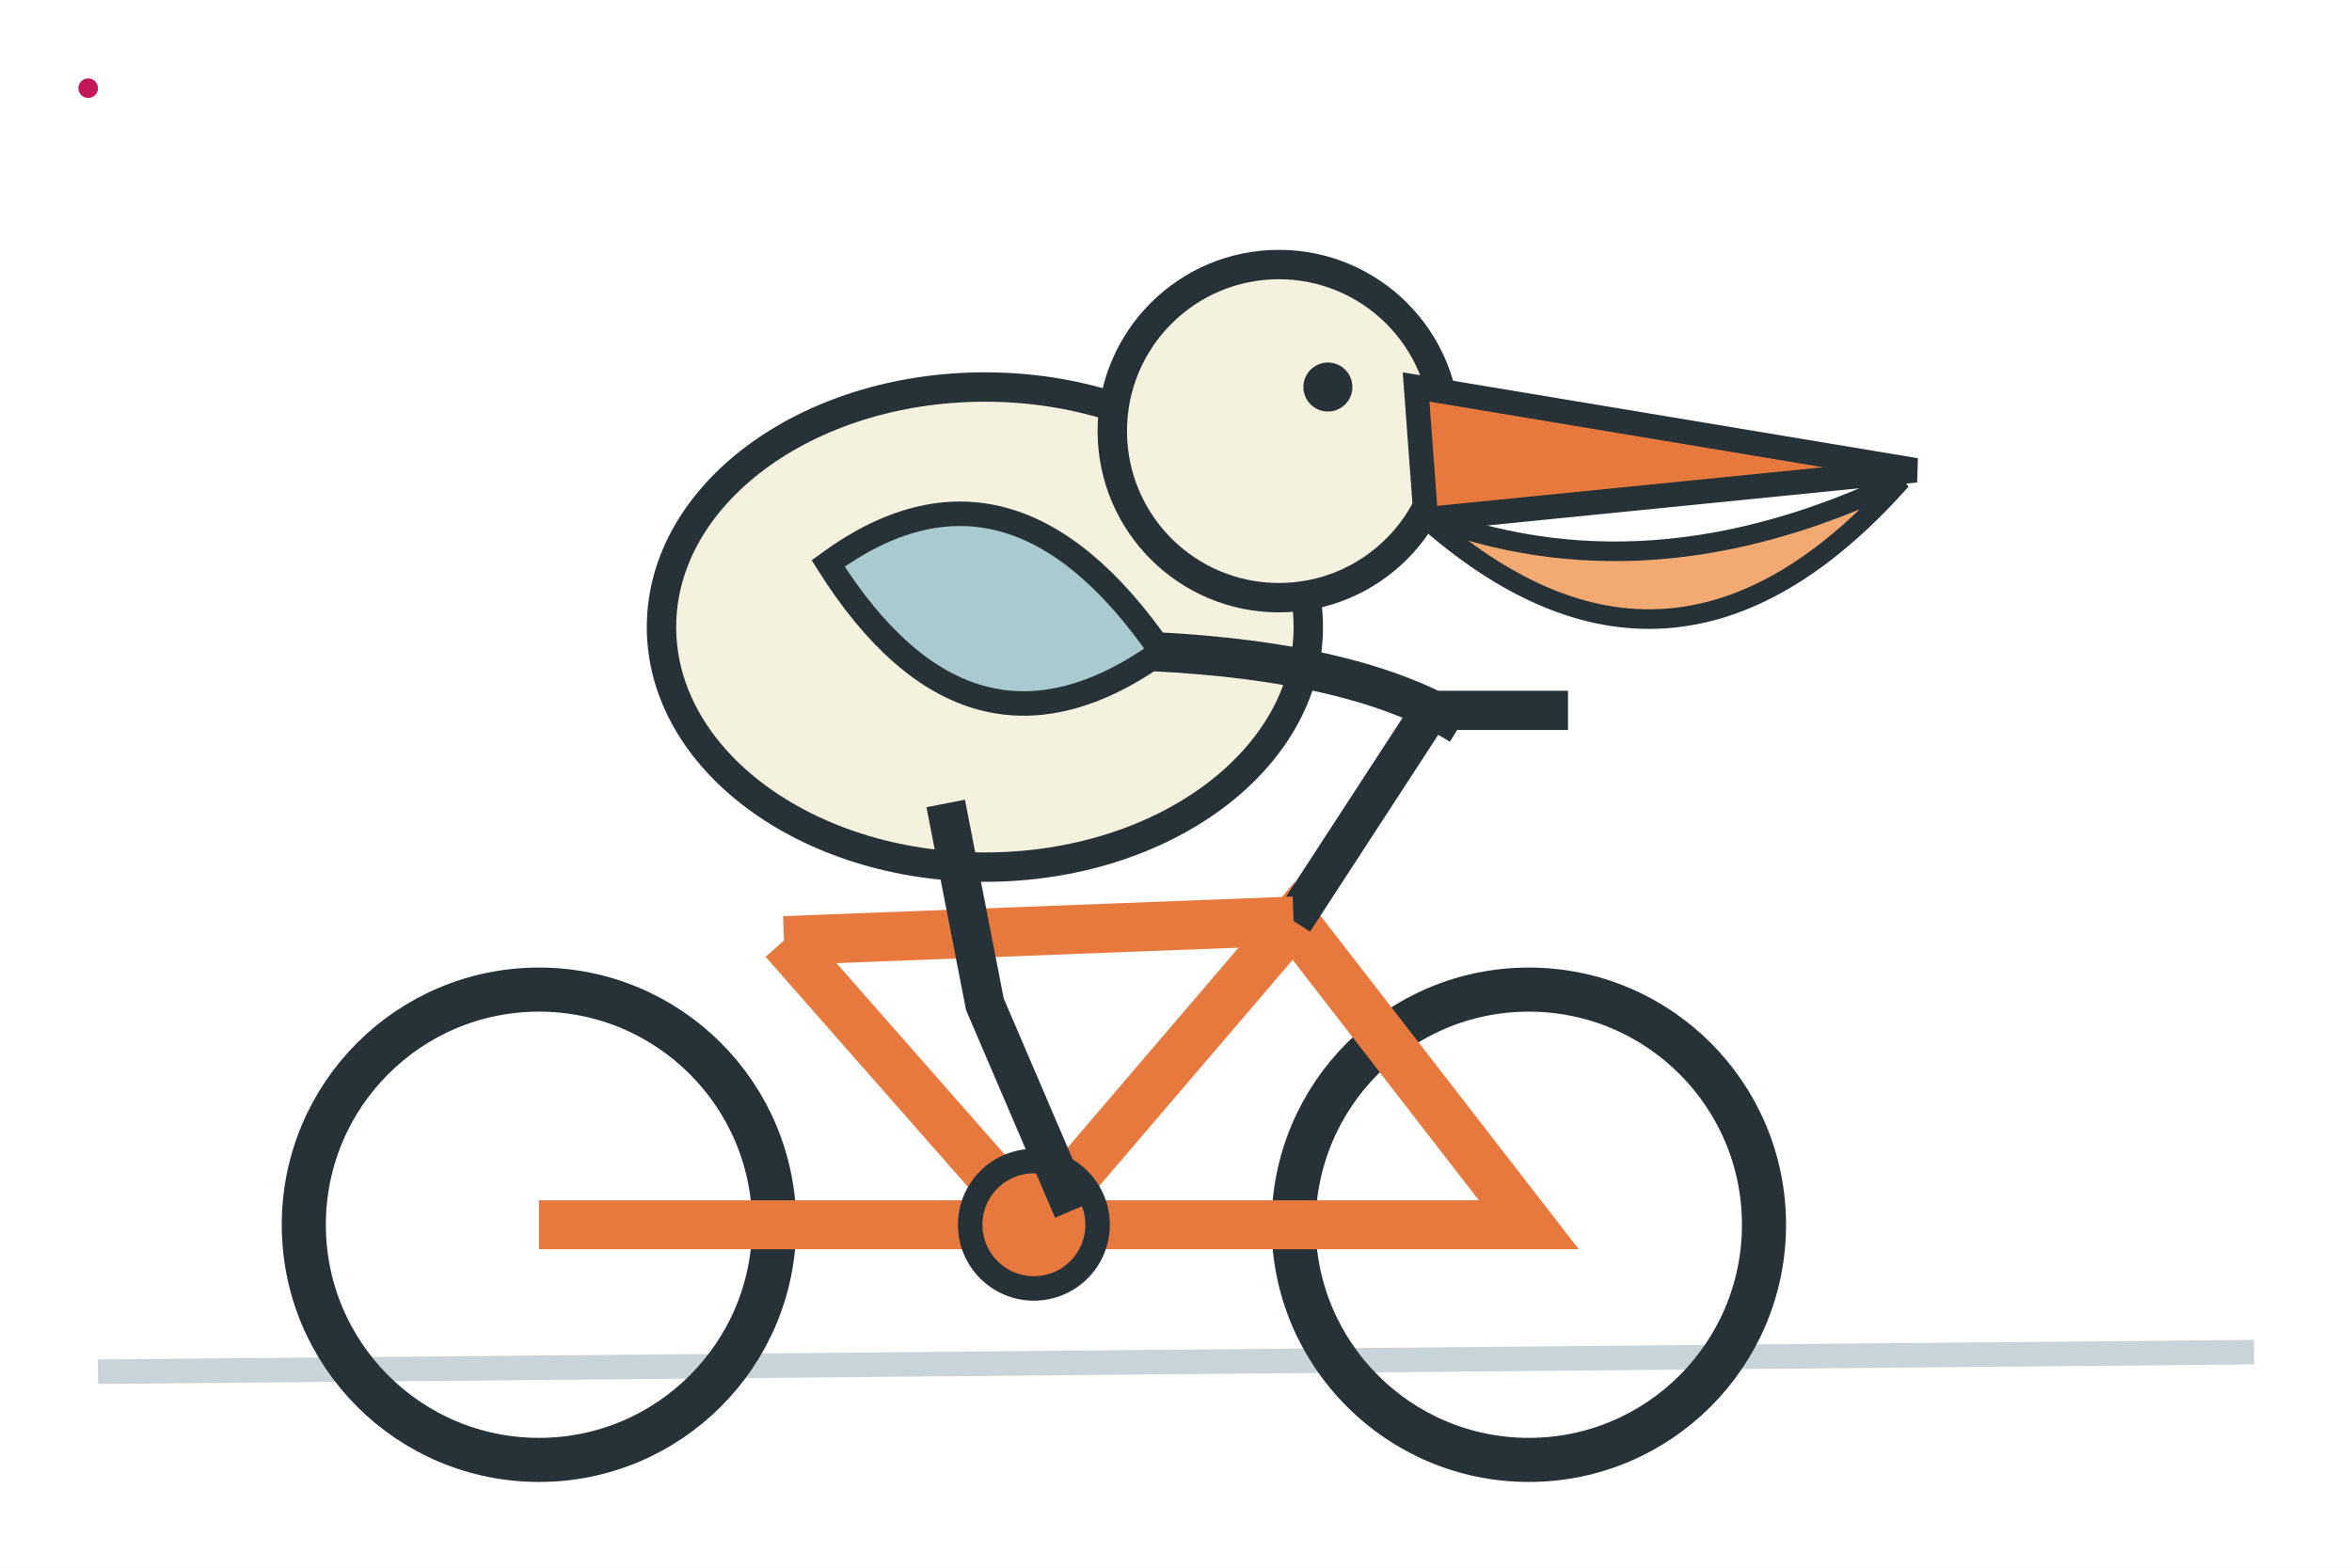
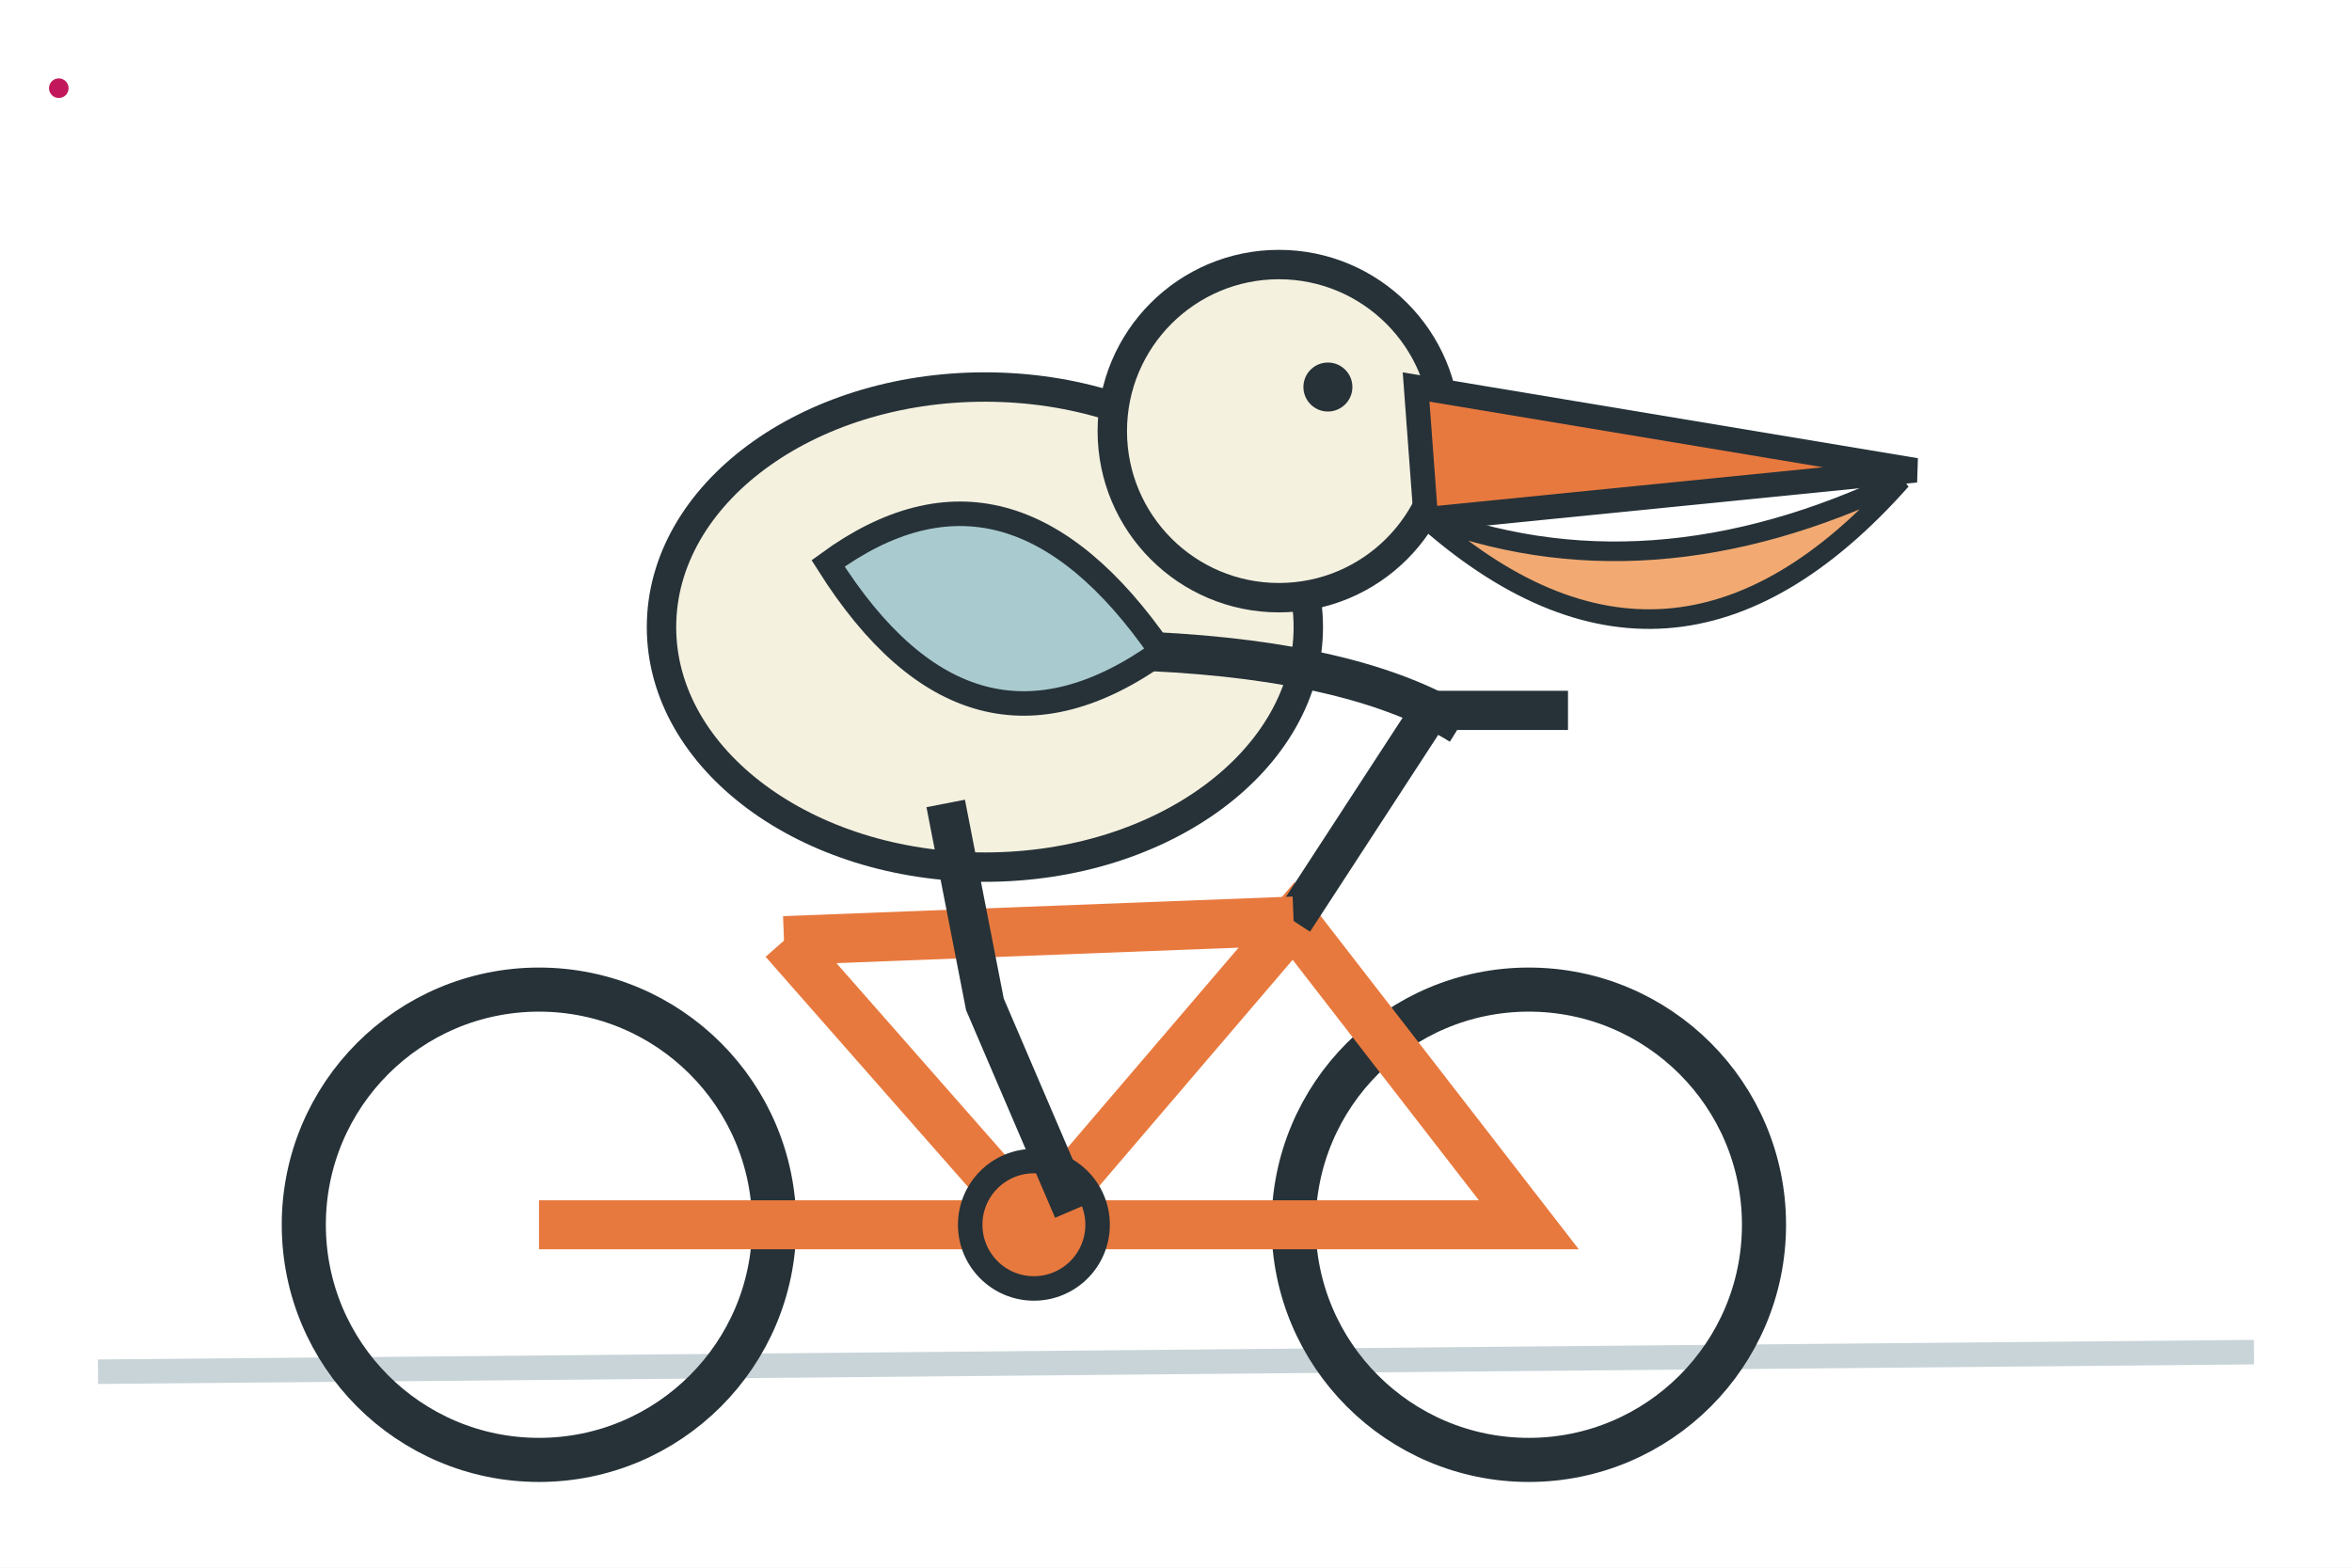
<svg xmlns="http://www.w3.org/2000/svg" width="480" height="320" viewBox="0 0 480 320">
  <rect width="480" height="320" fill="#ffffff" />
  <path data-role="ground" d="M20 280 L460 276" stroke="#c8d4d8" stroke-width="5" />
  <circle data-role="front-wheel" cx="312" cy="250" r="48" fill="none" stroke="#263238" stroke-width="9" />
  <circle data-role="rear-wheel" cx="110" cy="250" r="48" fill="none" stroke="#263238" stroke-width="9" />
  <path data-role="frame" d="M110 250 L211 250 L264 188 L312 250 L211 250 L160 192" fill="none" stroke="#e8793e" stroke-width="10" />
  <path data-role="handlebar" d="M264 188 L292 145 L320 145" fill="none" stroke="#263238" stroke-width="8" />
  <circle data-role="pedal" cx="211" cy="250" r="13" fill="#e8793e" stroke="#263238" stroke-width="5" />
  <path data-role="frame-brace" d="M160 192 L264 188" stroke="#e8793e" stroke-width="10" />
  <ellipse data-role="animal body pelican" cx="201" cy="128" rx="66" ry="49" fill="#f5f1df" stroke="#263238" stroke-width="6" />
  <circle data-role="animal head" cx="261" cy="88" r="34" fill="#f5f1df" stroke="#263238" stroke-width="6" />
  <path data-role="bill" d="M289 79 L391 96 L291 106 Z" fill="#e8793e" stroke="#263238" stroke-width="5" />
  <circle data-role="eye" cx="271" cy="79" r="5" fill="#263238" />
  <path data-role="gular pouch" d="M290 105 Q341 151 388 98 Q336 123 290 105 Z" fill="#f2aa72" stroke="#263238" stroke-width="4" />
  <path data-role="wing" d="M169 115 Q206 88 237 133 Q198 161 169 115 Z" fill="#a9cbd0" stroke="#263238" stroke-width="5" />
  <path data-role="foot pedal contact" d="M193 164 L201 205 L219 247" fill="none" stroke="#263238" stroke-width="8" />
  <path data-role="riding grip contact" d="M235 133 Q277 135 298 148" fill="none" stroke="#263238" stroke-width="8" />
-   <circle data-role="boundary-artifact" cx="18" cy="18" r="2" fill="#c2185b" />
+   <circle data-role="diagnostic-decision-boundary" cx="12" cy="18" r="2" fill="#c2185b" />
</svg>
